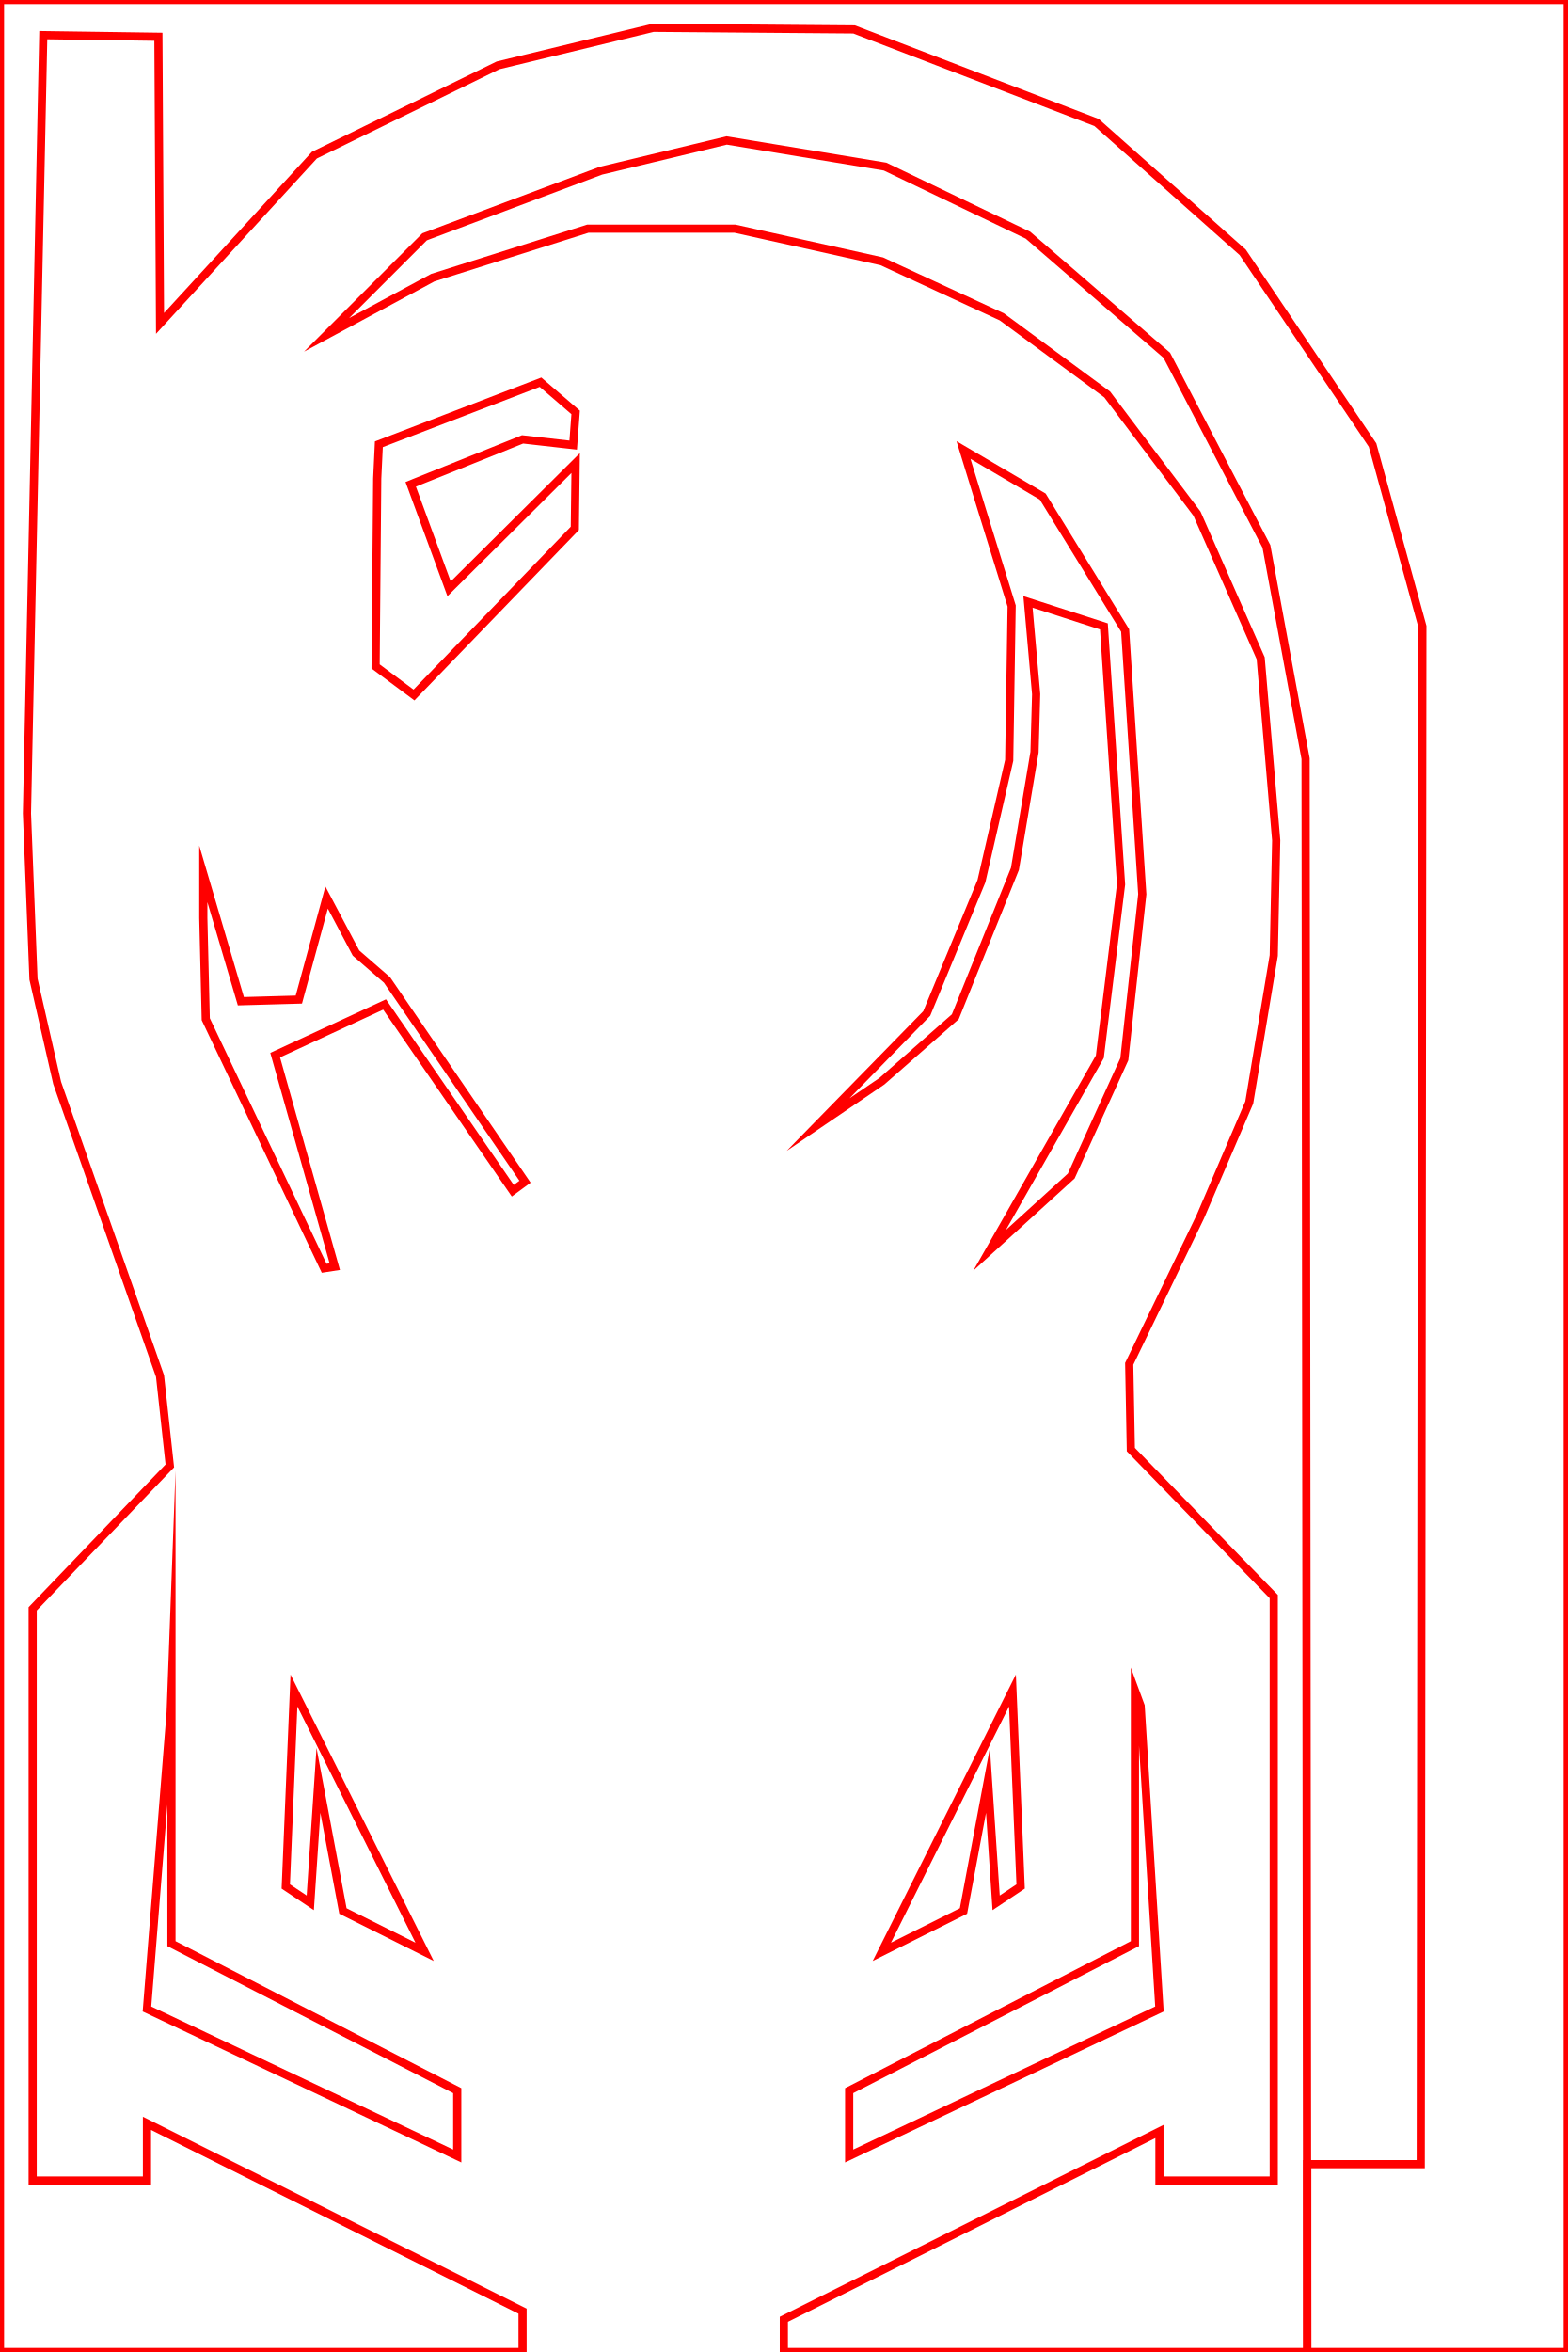
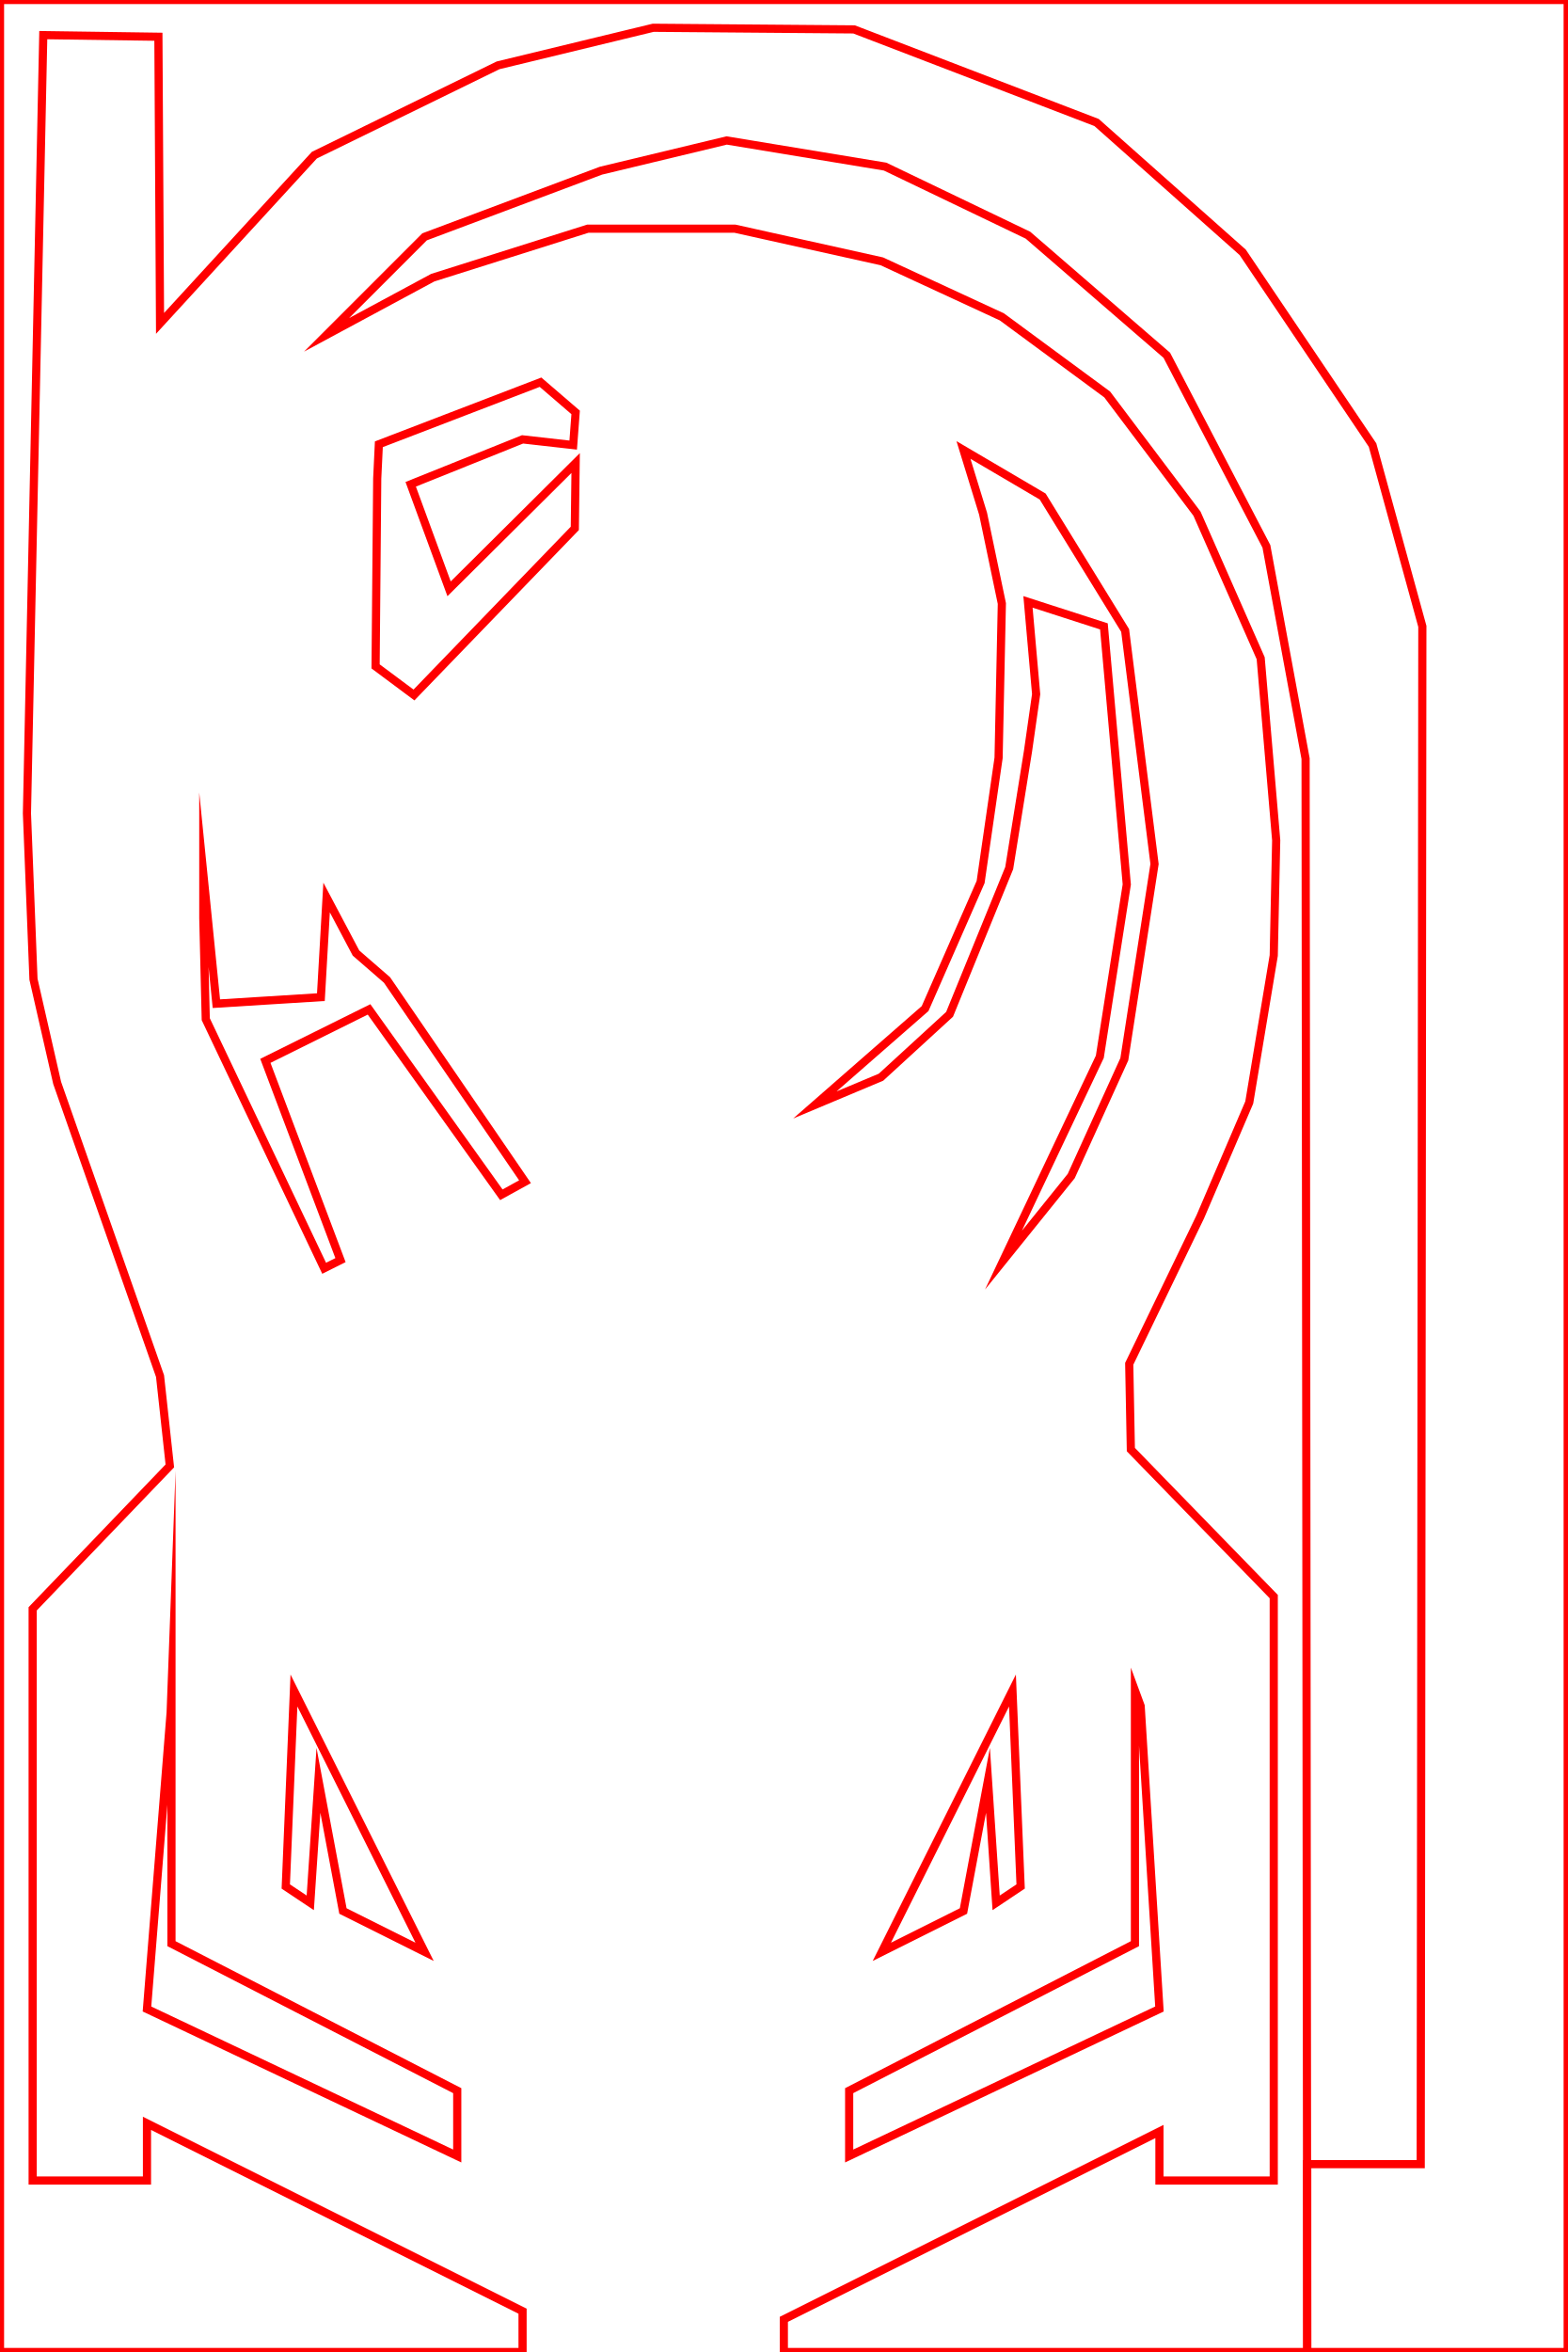
<svg xmlns="http://www.w3.org/2000/svg" version="1.2" viewBox="0 0 192 288" width="192" height="288">
  <style>
		.s0 { fill: none;stroke: #ff0000;stroke-miterlimit:100 } 
	</style>
  <g id="svg">
    <path id="return l" fill-rule="evenodd" class="s0" d="m20.9 209.7l-2.9 36.3 38 18v-8l-35-18v-31z" />
    <path id="return r" fill-rule="evenodd" class="s0" d="m139.7 208.9l2.3 37.1-38 18v-8l35-18v-31z" />
    <path id="frame 2" fill-rule="evenodd" class="s0" d="m96 288v-4l46-23v6h14v-71.5l-17.5-18-0.2-10.5 8.7-18 6-14 3-18 0.3-14.1-1.9-22.3-7.8-17.7-11-14.6-12.9-9.5-14.7-6.8-18-4h-18l-19 6-13 7 12-12 21.6-8.1 15.4-3.7 19.4 3.2 17.5 8.4 17 14.7 12.2 23.4 4.8 26 0.2 195.1z" />
    <path id="frame 1" fill-rule="evenodd" class="s0" d="m64 288h-64v-288h192v288h-31.9v-23h13.9l0.2-188.3-6.1-22.2-15.9-23.6-17.9-15.9-29.7-11.4-24.6-0.2-19 4.6-22.5 11-18.9 20.6-0.2-35.1-14.1-0.2-2 95.3 0.8 20.3 2.9 12.7 12.6 35.9 1.2 11-16.8 17.5v70h14v-7l46 23z" />
-     <path id="away ramp" fill-rule="evenodd" class="s0" d="m39.7 155.3l-14.5-30.5-0.3-12.4v-5.4l4.6 15.6 7.1-0.2 3.4-12.5 3.6 6.8 3.8 3.3 16.9 24.7-1.5 1.1-15.7-22.8-13.4 6.2 7.3 25.9z" />
-     <path id="hyperspace" fill-rule="evenodd" class="s0" d="m127.7 60.8l10.1 16.4 2.1 32.3-2.2 20.2-6.5 14.3-10 9.1 13.5-23.7 2.6-21.1-2.1-31.6-9.3-3 1 11.3-0.2 7.1-2.4 14.3-7.3 18.1-9 7.9-7.8 5.3 13.3-13.6 6.7-16.2 3.4-14.8 0.3-18.9-3.5-11.3-2.4-7.8z" />
+     <path id="away ramp" fill-rule="evenodd" class="s0" d="m39.7 155.3l-14.5-30.5-0.3-12.4v-5.4l1.6 15.9 12.8-0.8 0.7-12.2 3.6 6.8 3.8 3.3 16.9 24.7-2.9 1.6-16.2-22.7-12.7 6.3 9.2 24.4z" />
+     <path id="hyperspace" fill-rule="evenodd" class="s0" d="m127.7 60.8l10.1 16.4 3.6 28.6-3.7 23.9-6.5 14.3-8.3 10.3 11.8-24.9 3.3-21.1-2.8-31.6-9.3-3 1 11.3-1 7-2.3 14.3-7.3 17.9-8.4 7.7-8.1 3.4 13.5-11.8 6.8-15.5 2.2-15.2 0.4-18.9-2.3-11-2.4-7.8z" />
    <path id="top island" class="s0" d="m50.7 85.1l19.7-20.4 0.1-8-15.5 15.4-4.7-12.8 13.7-5.5 6.2 0.7 0.3-4-4.3-3.7-19.8 7.6-0.2 4.2-0.2 23z" />
    <path id="Shape 1" class="s0" d="m52 239l-16-32-1 24 3 2 1-15 3 16z" />
    <path id="Shape 1 copy" class="s0" d="m108 239l16-32 1 24-3 2-1-15-3 16z" />
  </g>
</svg>
